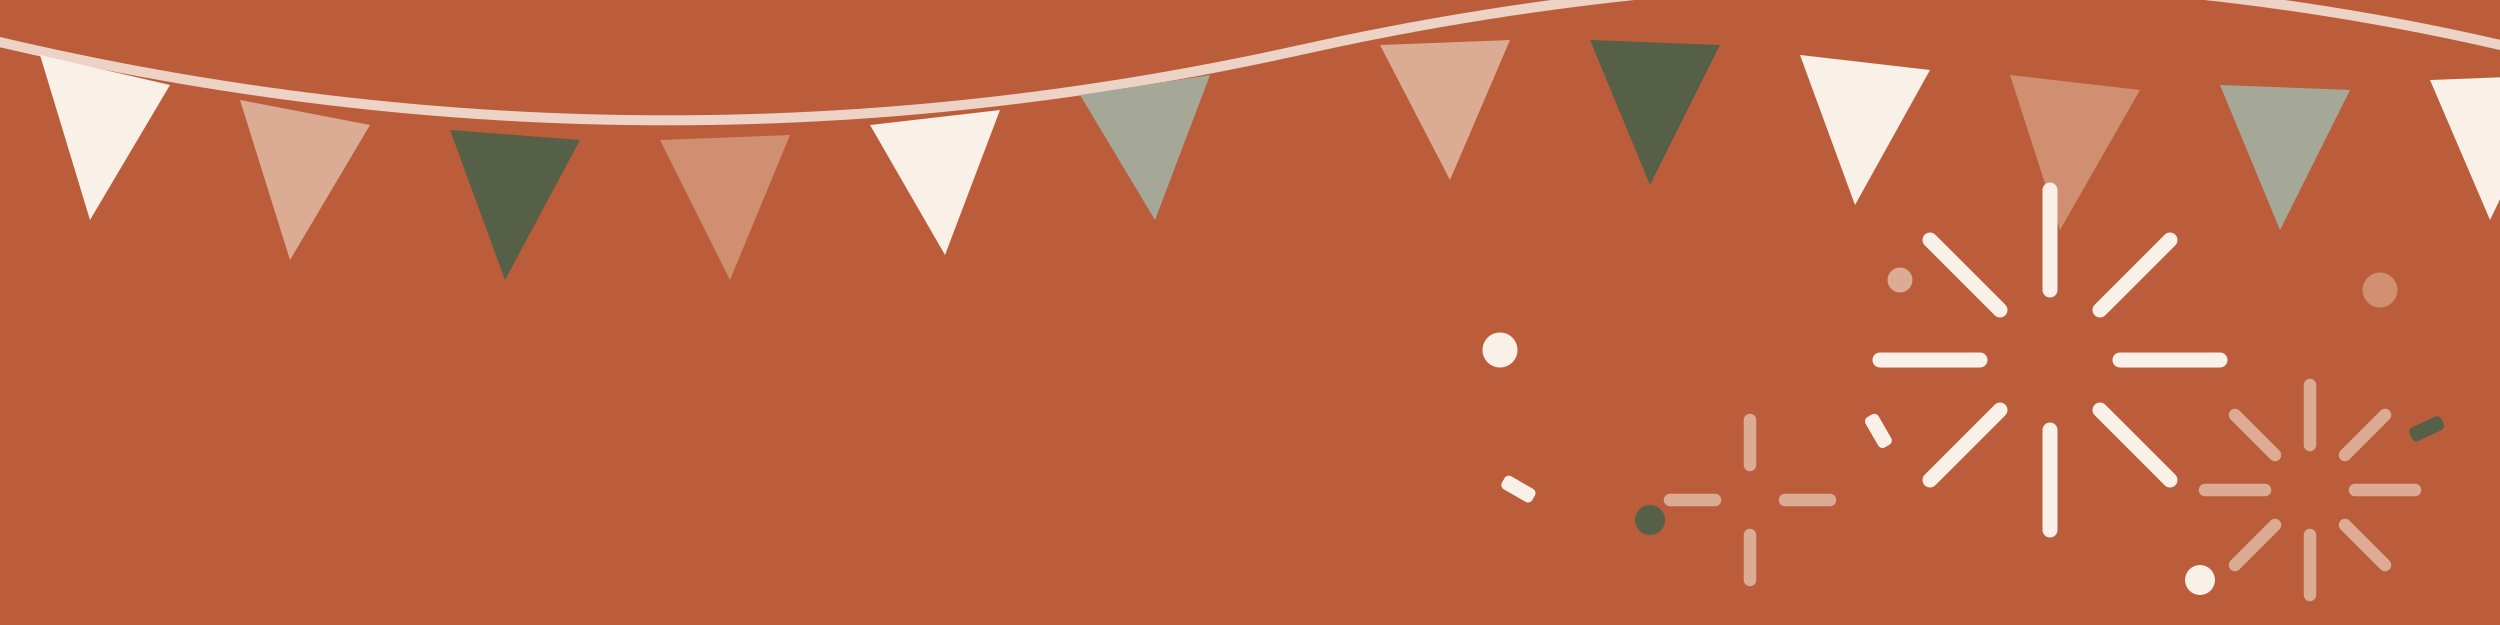
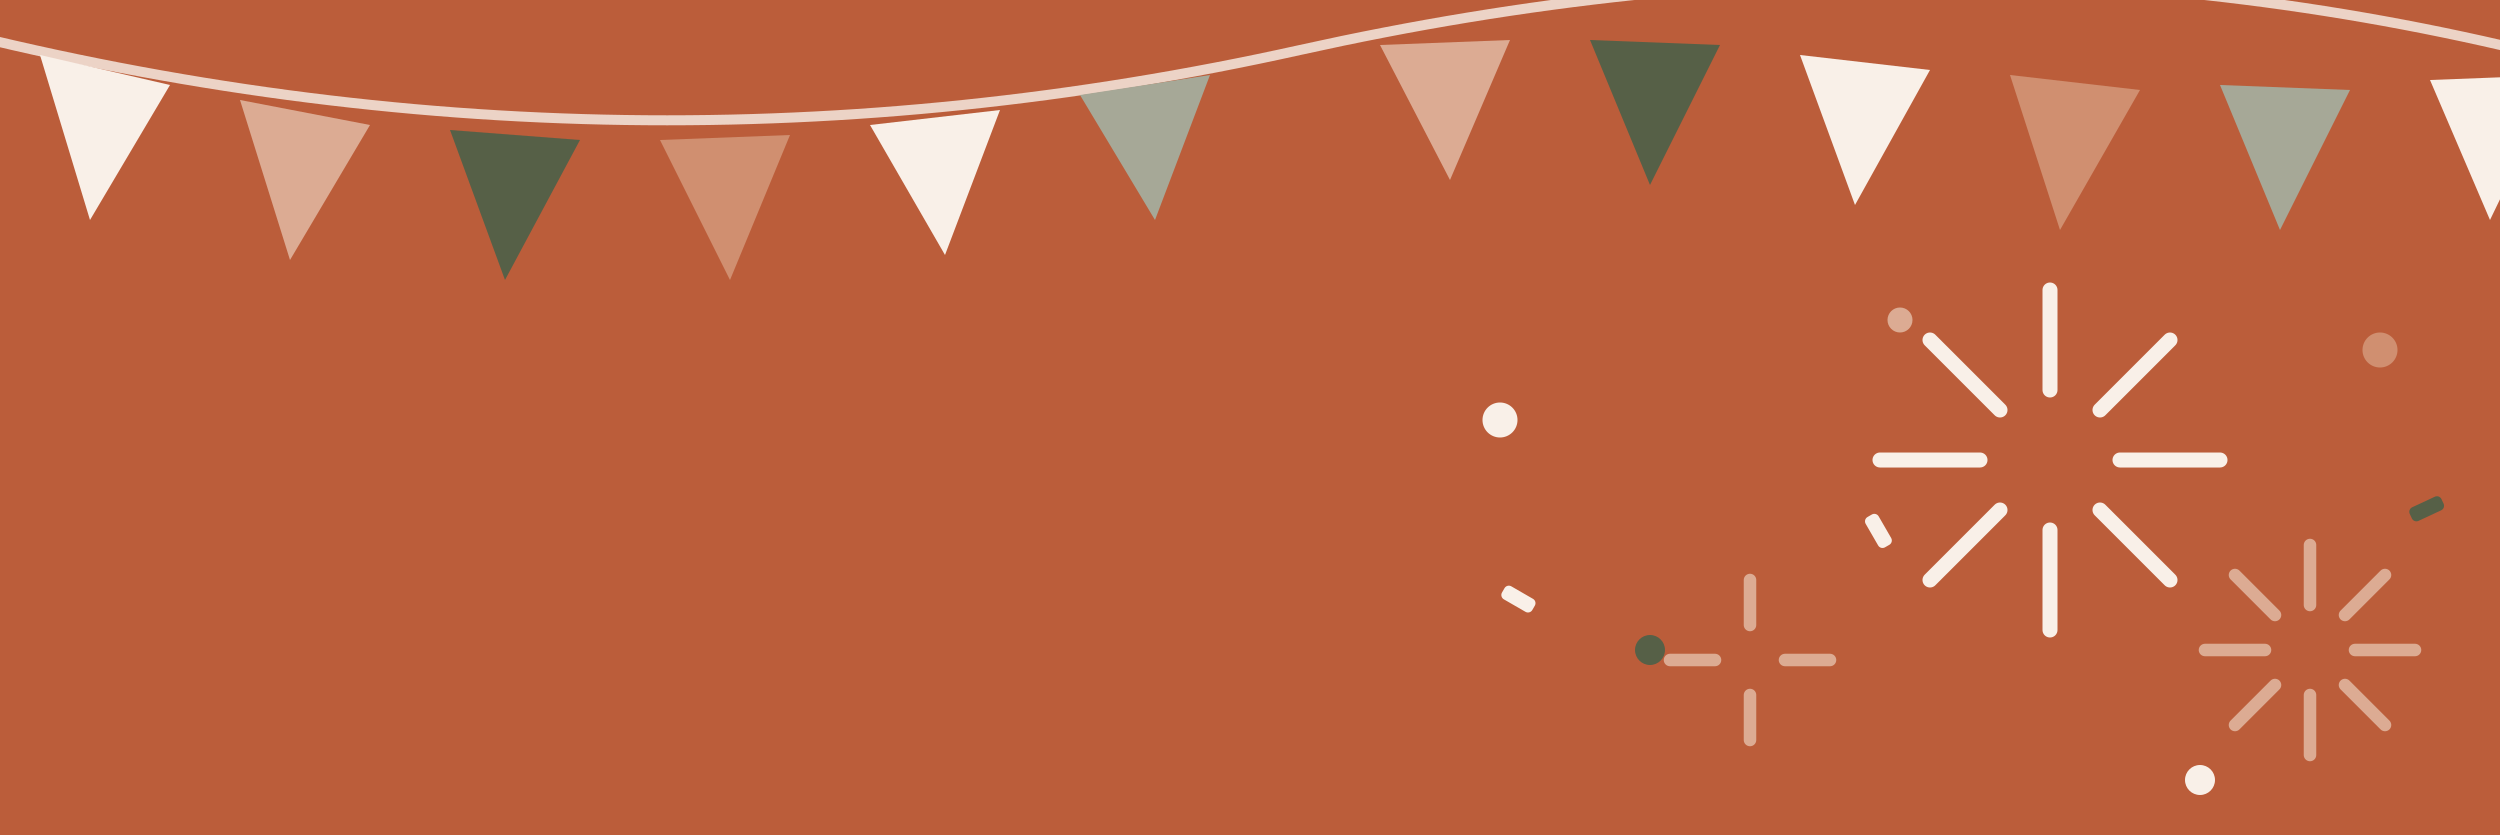
- <svg xmlns="http://www.w3.org/2000/svg" viewBox="0 0 500 125" preserveAspectRatio="xMidYMid slice">
-   <rect width="500" height="125" fill="#bb5d3a" />
+ <svg xmlns="http://www.w3.org/2000/svg" viewBox="0 0 500 167" preserveAspectRatio="xMidYMid slice">
+   <rect width="500" height="167" fill="#bb5d3a" />
  <path d="M-10 6 Q 125 40 260 10 T 520 14" fill="none" stroke="#f9f0e8" stroke-width="2" opacity="0.8" />
  <g stroke="none">
    <polygon points="8,11 34,17 18,44" fill="#f9f0e8" />
    <polygon points="48,20 74,25 58,52" fill="#dcab93" />
    <polygon points="90,26 116,28 101,56" fill="#566047" />
    <polygon points="132,28 158,27 146,56" fill="#d08f70" />
    <polygon points="174,25 200,22 189,51" fill="#f9f0e8" />
    <polygon points="216,19 242,15 231,44" fill="#a6a897" />
    <polygon points="276,9 302,8 290,36" fill="#dcab93" />
    <polygon points="318,8 344,9 330,37" fill="#566047" />
    <polygon points="360,11 386,14 371,41" fill="#f9f0e8" />
    <polygon points="402,15 428,18 412,46" fill="#d08f70" />
    <polygon points="444,17 470,18 456,46" fill="#a6a897" />
    <polygon points="486,16 512,15 498,44" fill="#f9f0e8" />
  </g>
  <g stroke="#f9f0e8" stroke-width="3" stroke-linecap="round" fill="none">
-     <g transform="translate(410 72)">
+     <g transform="translate(410 92)">
      <line x1="0" y1="-14" x2="0" y2="-34" />
      <line x1="0" y1="14" x2="0" y2="34" />
      <line x1="-14" y1="0" x2="-34" y2="0" />
      <line x1="14" y1="0" x2="34" y2="0" />
      <line x1="10" y1="-10" x2="24" y2="-24" />
      <line x1="-10" y1="10" x2="-24" y2="24" />
      <line x1="-10" y1="-10" x2="-24" y2="-24" />
      <line x1="10" y1="10" x2="24" y2="24" />
    </g>
  </g>
  <g stroke="#dcab93" stroke-width="2.5" stroke-linecap="round" fill="none">
-     <g transform="translate(462 98)">
+     <g transform="translate(462 130)">
      <line x1="0" y1="-9" x2="0" y2="-21" />
      <line x1="0" y1="9" x2="0" y2="21" />
      <line x1="-9" y1="0" x2="-21" y2="0" />
      <line x1="9" y1="0" x2="21" y2="0" />
      <line x1="7" y1="-7" x2="15" y2="-15" />
      <line x1="-7" y1="7" x2="-15" y2="15" />
      <line x1="-7" y1="-7" x2="-15" y2="-15" />
      <line x1="7" y1="7" x2="15" y2="15" />
    </g>
-     <g transform="translate(350 100)">
+     <g transform="translate(350 132)">
      <line x1="0" y1="-7" x2="0" y2="-16" />
      <line x1="0" y1="7" x2="0" y2="16" />
      <line x1="-7" y1="0" x2="-16" y2="0" />
      <line x1="7" y1="0" x2="16" y2="0" />
    </g>
  </g>
  <g>
-     <circle cx="300" cy="70" r="3.5" fill="#f9f0e8" />
-     <circle cx="330" cy="104" r="3" fill="#566047" />
-     <circle cx="476" cy="58" r="3.5" fill="#d08f70" />
-     <circle cx="380" cy="56" r="2.5" fill="#dcab93" />
-     <circle cx="440" cy="116" r="3" fill="#f9f0e8" />
-     <rect x="300" y="96" width="7" height="3" rx="1" transform="rotate(30 303 98)" fill="#f9f0e8" />
-     <rect x="482" y="84" width="7" height="3" rx="1" transform="rotate(-25 486 86)" fill="#566047" />
-     <rect x="372" y="84" width="7" height="3" rx="1" transform="rotate(60 375 86)" fill="#f9f0e8" />
+     <circle cx="300" cy="84" r="3.5" fill="#f9f0e8" />
+     <circle cx="330" cy="130" r="3" fill="#566047" />
+     <circle cx="476" cy="70" r="3.5" fill="#d08f70" />
+     <circle cx="380" cy="64" r="2.5" fill="#dcab93" />
+     <circle cx="440" cy="156" r="3" fill="#f9f0e8" />
+     <rect x="300" y="118" width="7" height="3" rx="1" transform="rotate(30 303 120)" fill="#f9f0e8" />
+     <rect x="482" y="100" width="7" height="3" rx="1" transform="rotate(-25 486 102)" fill="#566047" />
+     <rect x="372" y="104" width="7" height="3" rx="1" transform="rotate(60 375 106)" fill="#f9f0e8" />
  </g>
</svg>
